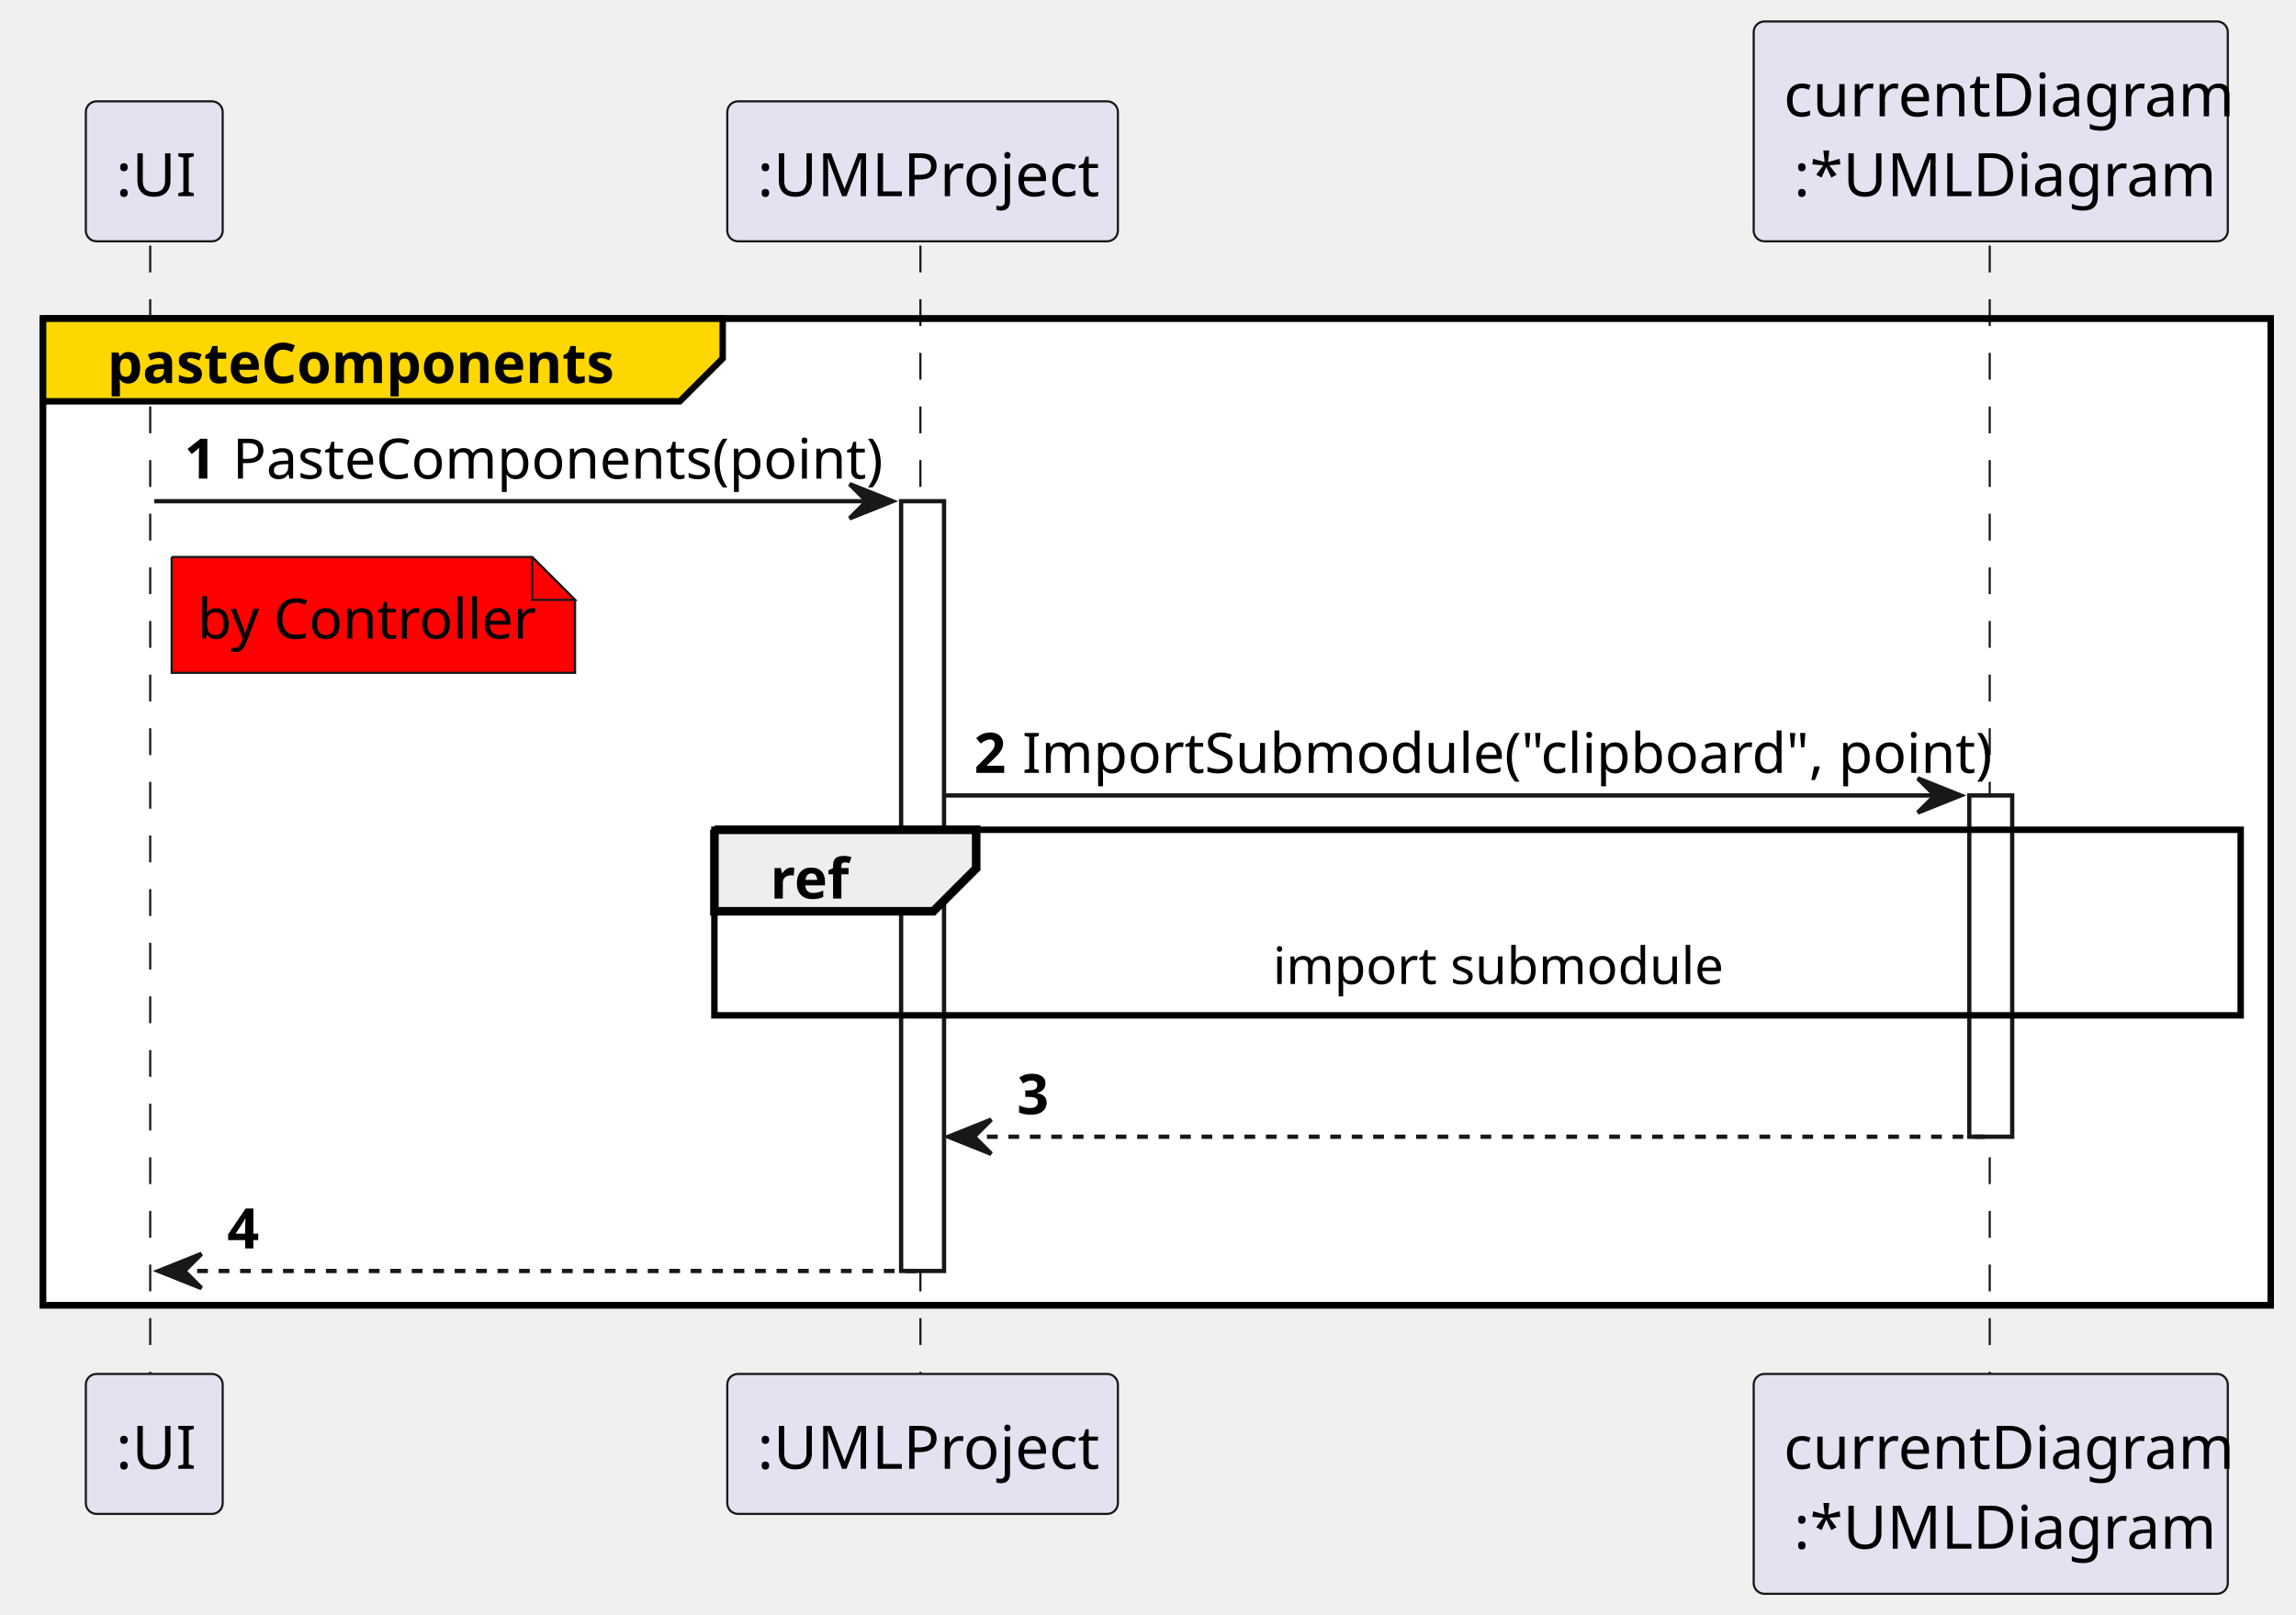
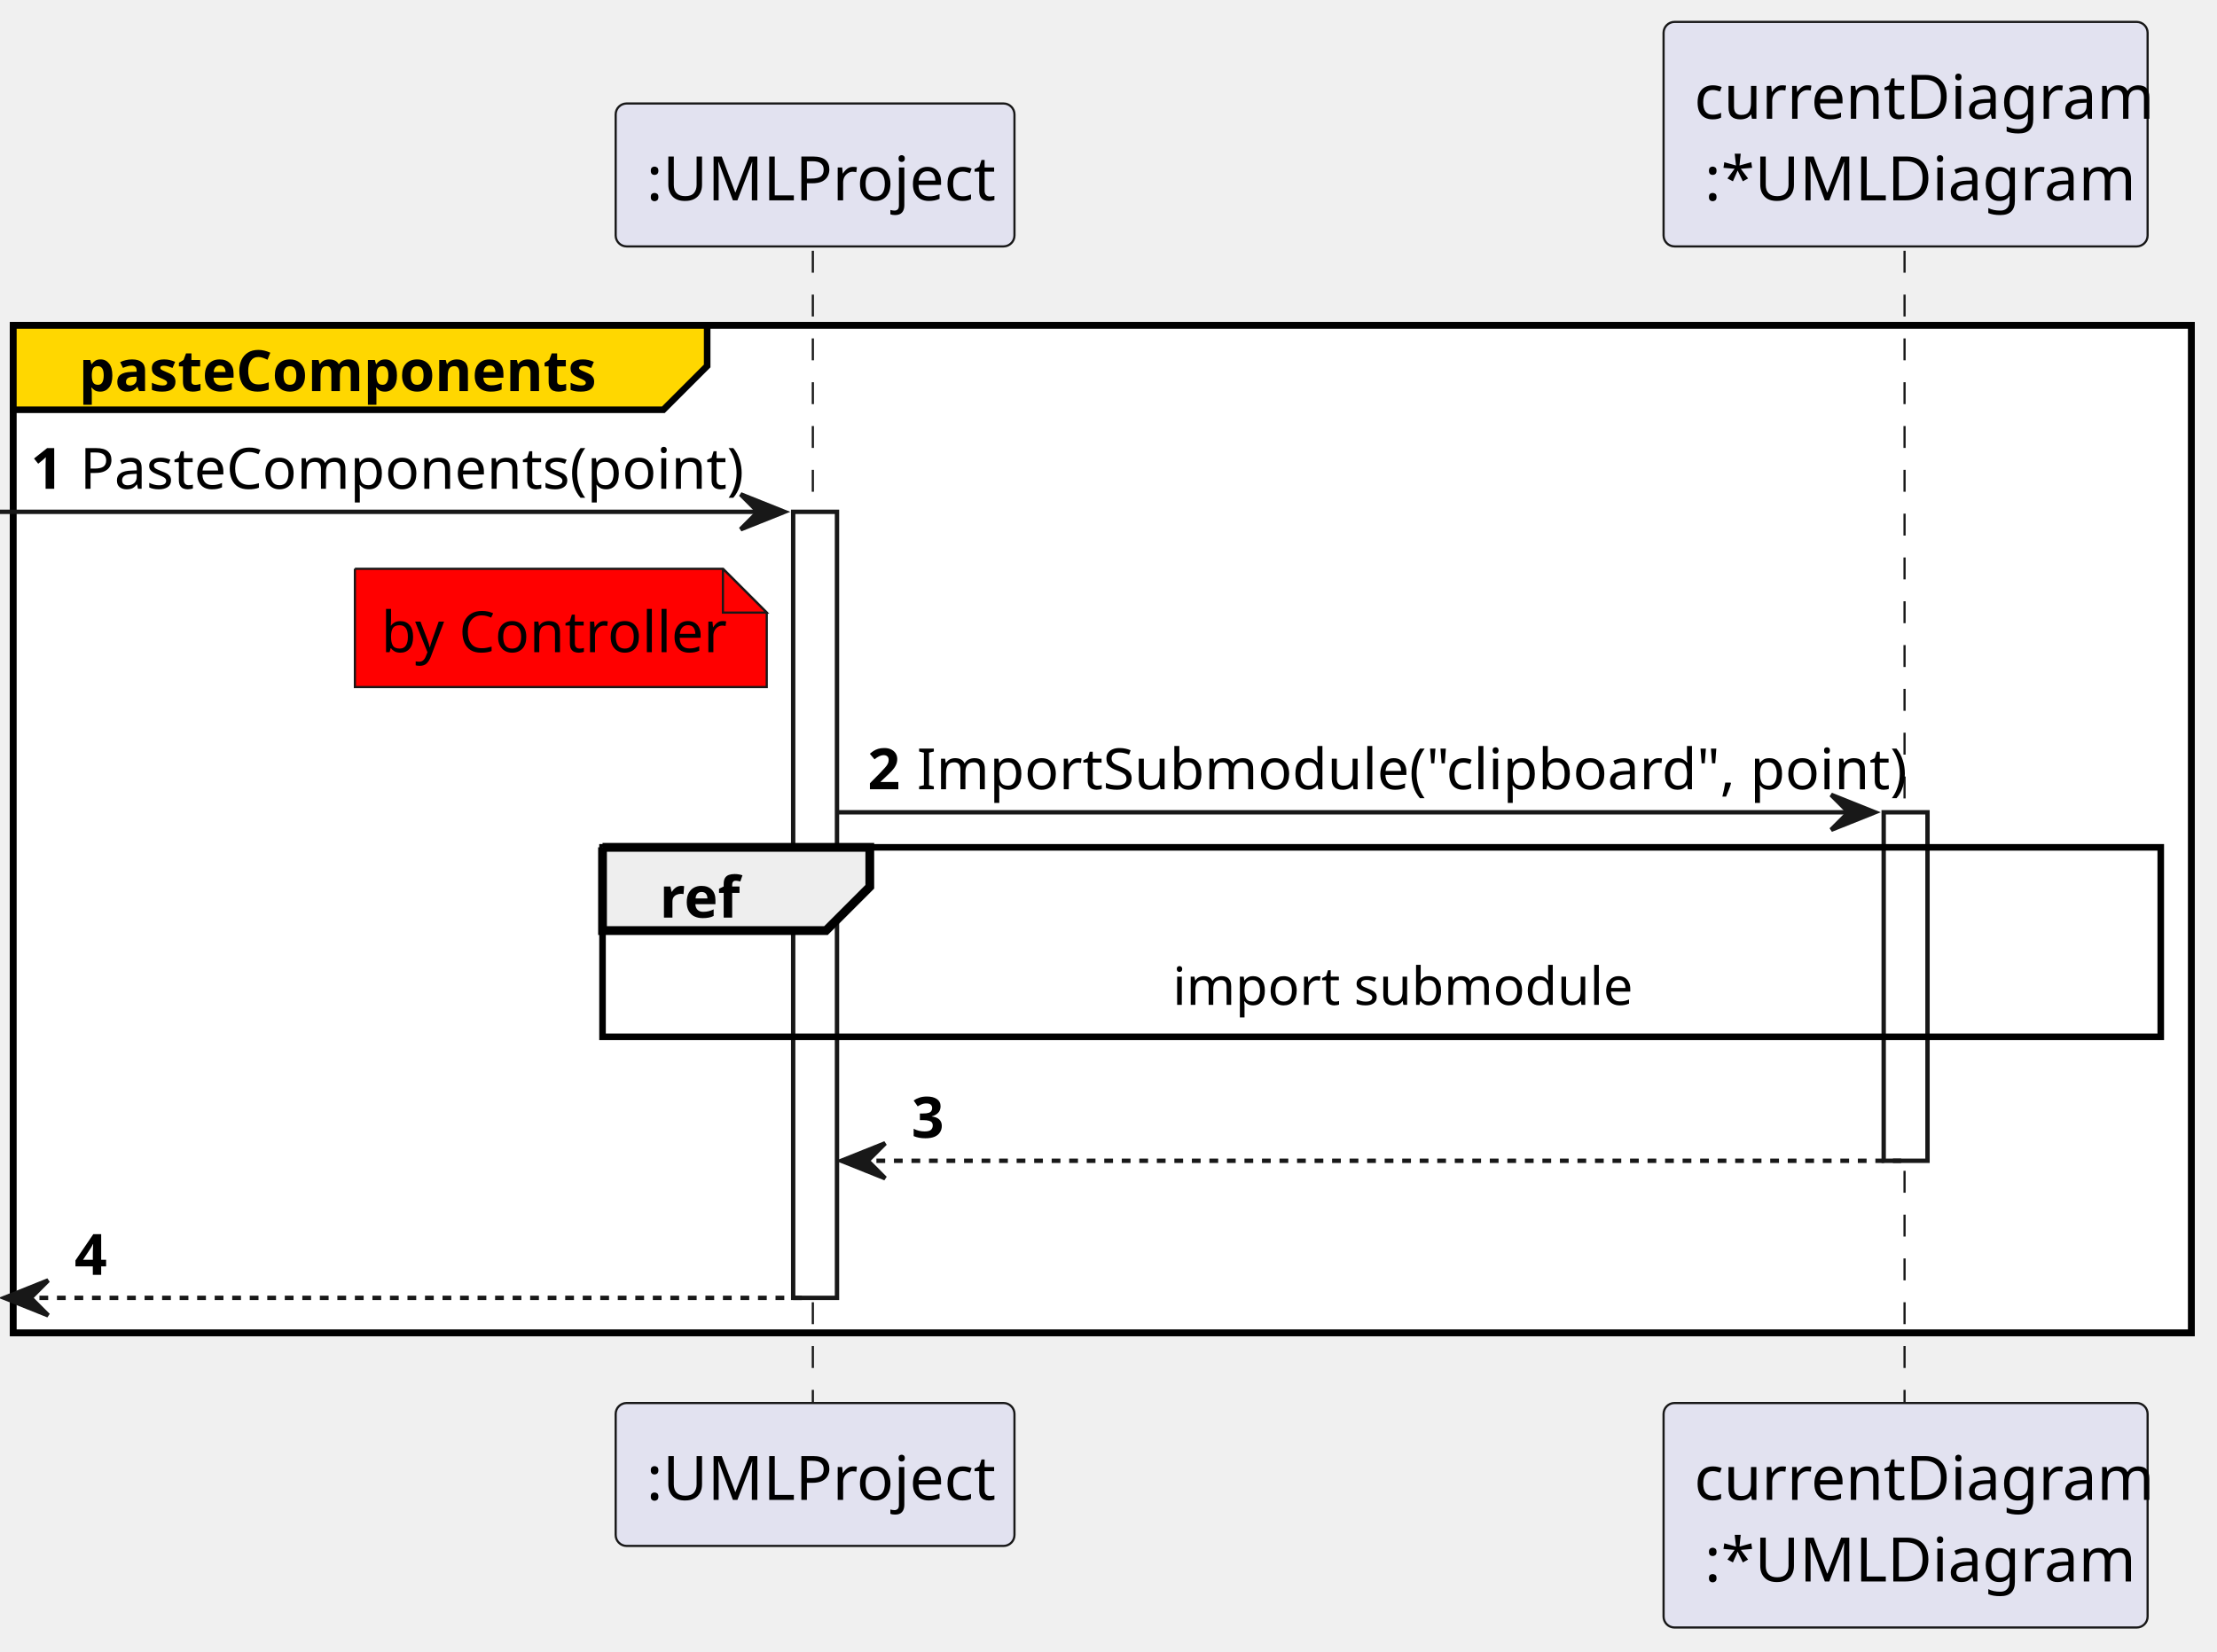
- <svg xmlns="http://www.w3.org/2000/svg" contentStyleType="text/css" height="301.6px" preserveAspectRatio="none" style="width:428px;height:301px;background:#FFFFFF;" version="1.1" viewBox="0 0 428 301" width="428px" zoomAndPan="magnify">
+ <svg xmlns="http://www.w3.org/2000/svg" contentStyleType="text/css" height="377px" preserveAspectRatio="none" style="width:506px;height:377px;background:#FFFFFF;" version="1.1" viewBox="0 0 506 377" width="506px" zoomAndPan="magnify">
  <defs />
  <g>
-     <rect fill="#FFFFFF" height="143.533" style="stroke:#181818;stroke-width:0.8;" width="8" x="167.98" y="93.459" />
-     <rect fill="#FFFFFF" height="63.634" style="stroke:#181818;stroke-width:0.8;" width="8" x="367.097" y="148.325" />
-     <rect fill="#FFFFFF" height="183.998" style="stroke:#000000;stroke-width:1.2;" width="415.287" x="8" y="59.394" />
-     <line style="stroke:#181818;stroke-width:0.4;stroke-dasharray:5.0,5.0;" x1="28" x2="28" y1="45.794" y2="256.992" />
-     <line style="stroke:#181818;stroke-width:0.4;stroke-dasharray:5.0,5.0;" x1="171.571" x2="171.571" y1="45.794" y2="256.992" />
-     <line style="stroke:#181818;stroke-width:0.4;stroke-dasharray:5.0,5.0;" x1="370.907" x2="370.907" y1="45.794" y2="256.992" />
-     <rect fill="#E2E2F0" height="26.097" rx="2" ry="2" style="stroke:#181818;stroke-width:0.4;" width="25.512" x="16" y="18.897" />
-     <text fill="#000000" font-family="sans-serif" font-size="11.2" lengthAdjust="spacing" textLength="14.312" x="21.6" y="36.583">:UI</text>
-     <rect fill="#E2E2F0" height="26.097" rx="2" ry="2" style="stroke:#181818;stroke-width:0.4;" width="25.512" x="16" y="256.192" />
-     <text fill="#000000" font-family="sans-serif" font-size="11.2" lengthAdjust="spacing" textLength="14.312" x="21.6" y="273.878">:UI</text>
-     <rect fill="#E2E2F0" height="26.097" rx="2" ry="2" style="stroke:#181818;stroke-width:0.4;" width="72.816" x="135.571" y="18.897" />
-     <text fill="#000000" font-family="sans-serif" font-size="11.2" lengthAdjust="spacing" textLength="61.616" x="141.172" y="36.583">:UMLProject</text>
-     <rect fill="#E2E2F0" height="26.097" rx="2" ry="2" style="stroke:#181818;stroke-width:0.4;" width="72.816" x="135.571" y="256.192" />
-     <text fill="#000000" font-family="sans-serif" font-size="11.2" lengthAdjust="spacing" textLength="61.616" x="141.172" y="273.878">:UMLProject</text>
-     <rect fill="#E2E2F0" height="40.994" rx="2" ry="2" style="stroke:#181818;stroke-width:0.4;" width="88.38" x="326.907" y="4" />
-     <text fill="#000000" font-family="sans-serif" font-size="11.2" lengthAdjust="spacing" textLength="77.18" x="332.507" y="21.686">currentDiagram</text>
-     <text fill="#000000" font-family="sans-serif" font-size="11.2" lengthAdjust="spacing" textLength="73.44" x="334.377" y="36.583">:*UMLDiagram</text>
-     <rect fill="#E2E2F0" height="40.994" rx="2" ry="2" style="stroke:#181818;stroke-width:0.4;" width="88.38" x="326.907" y="256.192" />
-     <text fill="#000000" font-family="sans-serif" font-size="11.2" lengthAdjust="spacing" textLength="77.18" x="332.507" y="273.878">currentDiagram</text>
-     <text fill="#000000" font-family="sans-serif" font-size="11.2" lengthAdjust="spacing" textLength="73.44" x="334.377" y="288.775">:*UMLDiagram</text>
-     <rect fill="#FFFFFF" height="143.533" style="stroke:#181818;stroke-width:0.8;" width="8" x="167.98" y="93.459" />
-     <rect fill="#FFFFFF" height="63.634" style="stroke:#181818;stroke-width:0.8;" width="8" x="367.097" y="148.325" />
-     <path d="M8,59.394 L134.721,59.394 L134.721,66.827 L126.721,74.827 L8,74.827 L8,59.394 " fill="#FFD700" style="stroke:#000000;stroke-width:1.2;" />
-     <rect fill="none" height="183.998" style="stroke:#000000;stroke-width:1.2;" width="415.287" x="8" y="59.394" />
-     <text fill="#000000" font-family="sans-serif" font-size="10.4" font-weight="bold" lengthAdjust="spacing" textLength="90.721" x="20" y="71.416">pasteComponents</text>
-     <polygon fill="#181818" points="158.38,90.259,166.38,93.459,158.38,96.659,161.58,93.459" style="stroke:#181818;stroke-width:0.8;" />
-     <line style="stroke:#181818;stroke-width:0.8;" x1="28.756" x2="163.18" y1="93.459" y2="93.459" />
-     <text fill="#000000" font-family="sans-serif" font-size="10.4" font-weight="bold" lengthAdjust="spacing" textLength="5.784" x="34.356" y="89.249">1</text>
-     <text fill="#000000" font-family="sans-serif" font-size="10.4" lengthAdjust="spacing" textLength="115.04" x="43.34" y="89.249">PasteComponents(point)</text>
-     <path d="M32,103.859 L32,125.459 L107.2,125.459 L107.2,111.859 L99.2,103.859 L32,103.859 " fill="#FF0000" style="stroke:#181818;stroke-width:0.4;" />
-     <path d="M99.2,103.859 L99.2,111.859 L107.2,111.859 L99.2,103.859 " fill="#FF0000" style="stroke:#181818;stroke-width:0.4;" />
-     <text fill="#000000" font-family="sans-serif" font-size="10.4" lengthAdjust="spacing" textLength="58.957" x="36.8" y="119.082">by Controller</text>
-     <polygon fill="#181818" points="357.497,145.125,365.497,148.325,357.497,151.525,360.697,148.325" style="stroke:#181818;stroke-width:0.8;" />
-     <line style="stroke:#181818;stroke-width:0.8;" x1="175.98" x2="362.297" y1="148.325" y2="148.325" />
-     <text fill="#000000" font-family="sans-serif" font-size="10.4" font-weight="bold" lengthAdjust="spacing" textLength="5.784" x="181.58" y="144.115">2</text>
-     <text fill="#000000" font-family="sans-serif" font-size="10.4" lengthAdjust="spacing" textLength="166.933" x="190.564" y="144.115">ImportSubmodule("clipboard", point)</text>
-     <rect fill="none" height="34.602" style="stroke:#000000;stroke-width:1.2;" width="284.516" x="133.172" y="154.725" />
-     <path d="M133.172,154.725 L181.971,154.725 L181.971,161.925 L173.971,169.925 L133.172,169.925 L133.172,154.725 " fill="#EEEEEE" style="stroke:#000000;stroke-width:1.6;" />
-     <text fill="#000000" font-family="sans-serif" font-size="10.4" font-weight="bold" lengthAdjust="spacing" textLength="13.294" x="143.571" y="167.548">ref</text>
-     <text fill="#000000" font-family="sans-serif" font-size="9.6" lengthAdjust="spacing" textLength="76.303" x="237.278" y="183.484">import submodule</text>
-     <polygon fill="#181818" points="184.78,208.759,176.78,211.959,184.78,215.159,181.58,211.959" style="stroke:#181818;stroke-width:0.8;" />
-     <line style="stroke:#181818;stroke-width:0.8;stroke-dasharray:2.0,2.0;" x1="179.98" x2="370.297" y1="211.959" y2="211.959" />
-     <text fill="#000000" font-family="sans-serif" font-size="10.4" font-weight="bold" lengthAdjust="spacing" textLength="5.784" x="189.58" y="207.749">3</text>
-     <text fill="#000000" font-family="sans-serif" font-size="10.4" lengthAdjust="spacing" textLength="2.889" x="198.564" y="207.749"> </text>
-     <polygon fill="#181818" points="37.556,233.792,29.556,236.992,37.556,240.192,34.356,236.992" style="stroke:#181818;stroke-width:0.8;" />
-     <line style="stroke:#181818;stroke-width:0.8;stroke-dasharray:2.0,2.0;" x1="32.756" x2="171.18" y1="236.992" y2="236.992" />
-     <text fill="#000000" font-family="sans-serif" font-size="10.4" font-weight="bold" lengthAdjust="spacing" textLength="5.784" x="42.356" y="232.782">4</text>
-     <text fill="#000000" font-family="sans-serif" font-size="10.4" lengthAdjust="spacing" textLength="2.889" x="51.34" y="232.782"> </text>
+     <rect fill="#FFFFFF" height="179.416" style="stroke:#181818;stroke-width:1.0;" width="10" x="181.03" y="116.824" />
+     <rect fill="#FFFFFF" height="79.543" style="stroke:#181818;stroke-width:1.0;" width="10" x="429.926" y="185.406" />
+     <rect fill="#FFFFFF" height="229.998" style="stroke:#000000;stroke-width:1.5;" width="497.164" x="3" y="74.242" />
+     <line style="stroke:#181818;stroke-width:0.5;stroke-dasharray:5.0,5.0;" x1="185.519" x2="185.519" y1="57.242" y2="321.24" />
+     <line style="stroke:#181818;stroke-width:0.5;stroke-dasharray:5.0,5.0;" x1="434.688" x2="434.688" y1="57.242" y2="321.24" />
+     <rect fill="#E2E2F0" height="32.621" rx="2.5" ry="2.5" style="stroke:#181818;stroke-width:0.5;" width="91.02" x="140.519" y="23.621" />
+     <text fill="#000000" font-family="sans-serif" font-size="14" lengthAdjust="spacing" textLength="77.02" x="147.519" y="45.728">:UMLProject</text>
+     <rect fill="#E2E2F0" height="32.621" rx="2.5" ry="2.5" style="stroke:#181818;stroke-width:0.5;" width="91.02" x="140.519" y="320.24" />
+     <text fill="#000000" font-family="sans-serif" font-size="14" lengthAdjust="spacing" textLength="77.02" x="147.519" y="342.348">:UMLProject</text>
+     <rect fill="#E2E2F0" height="51.242" rx="2.5" ry="2.5" style="stroke:#181818;stroke-width:0.5;" width="110.476" x="379.688" y="5" />
+     <text fill="#000000" font-family="sans-serif" font-size="14" lengthAdjust="spacing" textLength="96.476" x="386.688" y="27.107">currentDiagram</text>
+     <text fill="#000000" font-family="sans-serif" font-size="14" lengthAdjust="spacing" textLength="91.8" x="389.026" y="45.728">:*UMLDiagram</text>
+     <rect fill="#E2E2F0" height="51.242" rx="2.5" ry="2.5" style="stroke:#181818;stroke-width:0.5;" width="110.476" x="379.688" y="320.24" />
+     <text fill="#000000" font-family="sans-serif" font-size="14" lengthAdjust="spacing" textLength="96.476" x="386.688" y="342.348">currentDiagram</text>
+     <text fill="#000000" font-family="sans-serif" font-size="14" lengthAdjust="spacing" textLength="91.8" x="389.026" y="360.969">:*UMLDiagram</text>
+     <rect fill="#FFFFFF" height="179.416" style="stroke:#181818;stroke-width:1.0;" width="10" x="181.03" y="116.824" />
+     <rect fill="#FFFFFF" height="79.543" style="stroke:#181818;stroke-width:1.0;" width="10" x="429.926" y="185.406" />
+     <path d="M3,74.242 L161.401,74.242 L161.401,83.533 L151.401,93.533 L3,93.533 L3,74.242 " fill="#FFD700" style="stroke:#000000;stroke-width:1.5;" />
+     <rect fill="none" height="229.998" style="stroke:#000000;stroke-width:1.5;" width="497.164" x="3" y="74.242" />
+     <text fill="#000000" font-family="sans-serif" font-size="13" font-weight="bold" lengthAdjust="spacing" textLength="113.401" x="18" y="89.27">pasteComponents</text>
+     <polygon fill="#181818" points="169.03,112.824,179.03,116.824,169.03,120.824,173.03,116.824" style="stroke:#181818;stroke-width:1.0;" />
+     <line style="stroke:#181818;stroke-width:1.0;" x1="0" x2="175.03" y1="116.824" y2="116.824" />
+     <text fill="#000000" font-family="sans-serif" font-size="13" font-weight="bold" lengthAdjust="spacing" textLength="7.23" x="7" y="111.561">1</text>
+     <text fill="#000000" font-family="sans-serif" font-size="13" lengthAdjust="spacing" textLength="143.8" x="18.23" y="111.561">PasteComponents(point)</text>
+     <path d="M81,129.824 L81,156.824 L175,156.824 L175,139.824 L165,129.824 L81,129.824 " fill="#FF0000" style="stroke:#181818;stroke-width:0.5;" />
+     <path d="M165,129.824 L165,139.824 L175,139.824 L165,129.824 " fill="#FF0000" style="stroke:#181818;stroke-width:0.5;" />
+     <text fill="#000000" font-family="sans-serif" font-size="13" lengthAdjust="spacing" textLength="73.696" x="87" y="148.852">by Controller</text>
+     <polygon fill="#181818" points="417.926,181.406,427.926,185.406,417.926,189.406,421.926,185.406" style="stroke:#181818;stroke-width:1.0;" />
+     <line style="stroke:#181818;stroke-width:1.0;" x1="191.03" x2="423.926" y1="185.406" y2="185.406" />
+     <text fill="#000000" font-family="sans-serif" font-size="13" font-weight="bold" lengthAdjust="spacing" textLength="7.23" x="198.03" y="180.144">2</text>
+     <text fill="#000000" font-family="sans-serif" font-size="13" lengthAdjust="spacing" textLength="208.667" x="209.26" y="180.144">ImportSubmodule("clipboard", point)</text>
+     <rect fill="none" height="43.252" style="stroke:#000000;stroke-width:1.5;" width="355.644" x="137.519" y="193.406" />
+     <path d="M137.519,193.406 L198.519,193.406 L198.519,202.406 L188.519,212.406 L137.519,212.406 L137.519,193.406 " fill="#EEEEEE" style="stroke:#000000;stroke-width:2.0;" />
+     <text fill="#000000" font-family="sans-serif" font-size="13" font-weight="bold" lengthAdjust="spacing" textLength="16.618" x="150.519" y="209.435">ref</text>
+     <text fill="#000000" font-family="sans-serif" font-size="12" lengthAdjust="spacing" textLength="95.379" x="267.652" y="229.356">import submodule</text>
+     <polygon fill="#181818" points="202.03,260.949,192.03,264.949,202.03,268.949,198.03,264.949" style="stroke:#181818;stroke-width:1.0;" />
+     <line style="stroke:#181818;stroke-width:1.0;stroke-dasharray:2.0,2.0;" x1="196.03" x2="433.926" y1="264.949" y2="264.949" />
+     <text fill="#000000" font-family="sans-serif" font-size="13" font-weight="bold" lengthAdjust="spacing" textLength="7.23" x="208.03" y="259.687">3</text>
+     <text fill="#000000" font-family="sans-serif" font-size="13" lengthAdjust="spacing" textLength="3.612" x="219.26" y="259.687"> </text>
+     <polygon fill="#181818" points="11,292.24,1,296.24,11,300.24,7,296.24" style="stroke:#181818;stroke-width:1.0;" />
+     <line style="stroke:#181818;stroke-width:1.0;stroke-dasharray:2.0,2.0;" x1="5" x2="185.03" y1="296.24" y2="296.24" />
+     <text fill="#000000" font-family="sans-serif" font-size="13" font-weight="bold" lengthAdjust="spacing" textLength="7.23" x="17" y="290.978">4</text>
+     <text fill="#000000" font-family="sans-serif" font-size="13" lengthAdjust="spacing" textLength="3.612" x="28.23" y="290.978"> </text>
  </g>
</svg>
